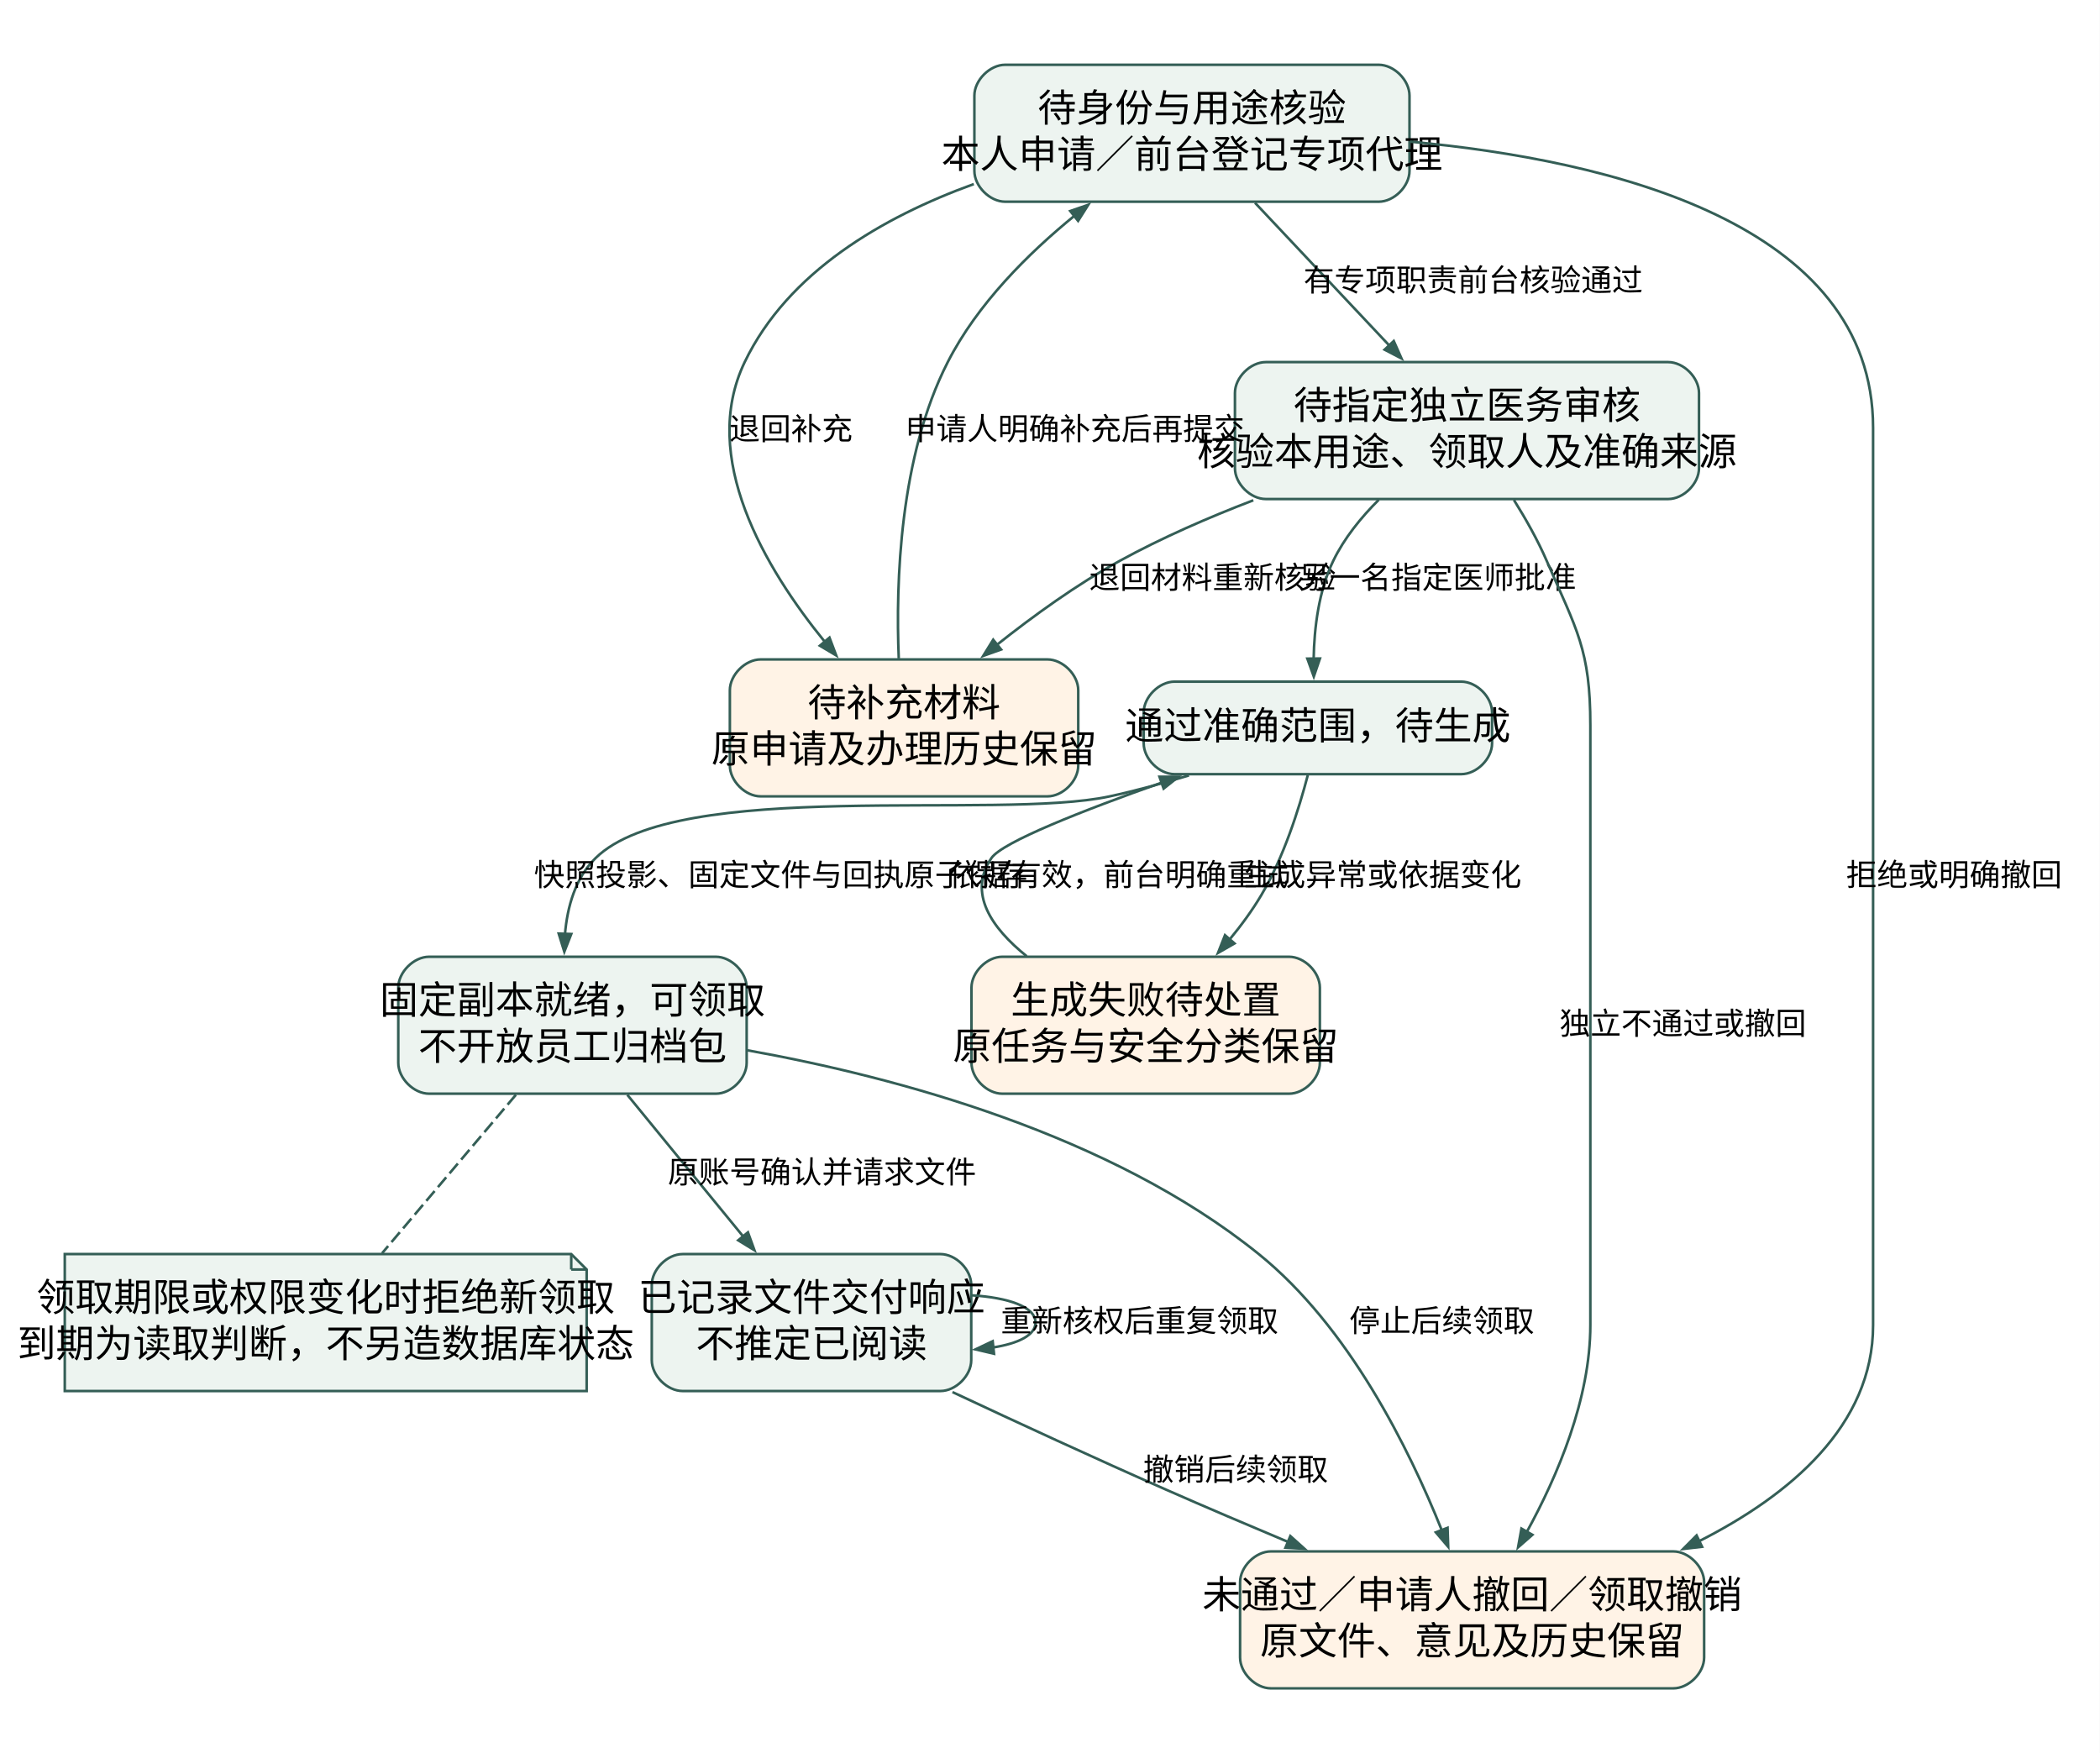
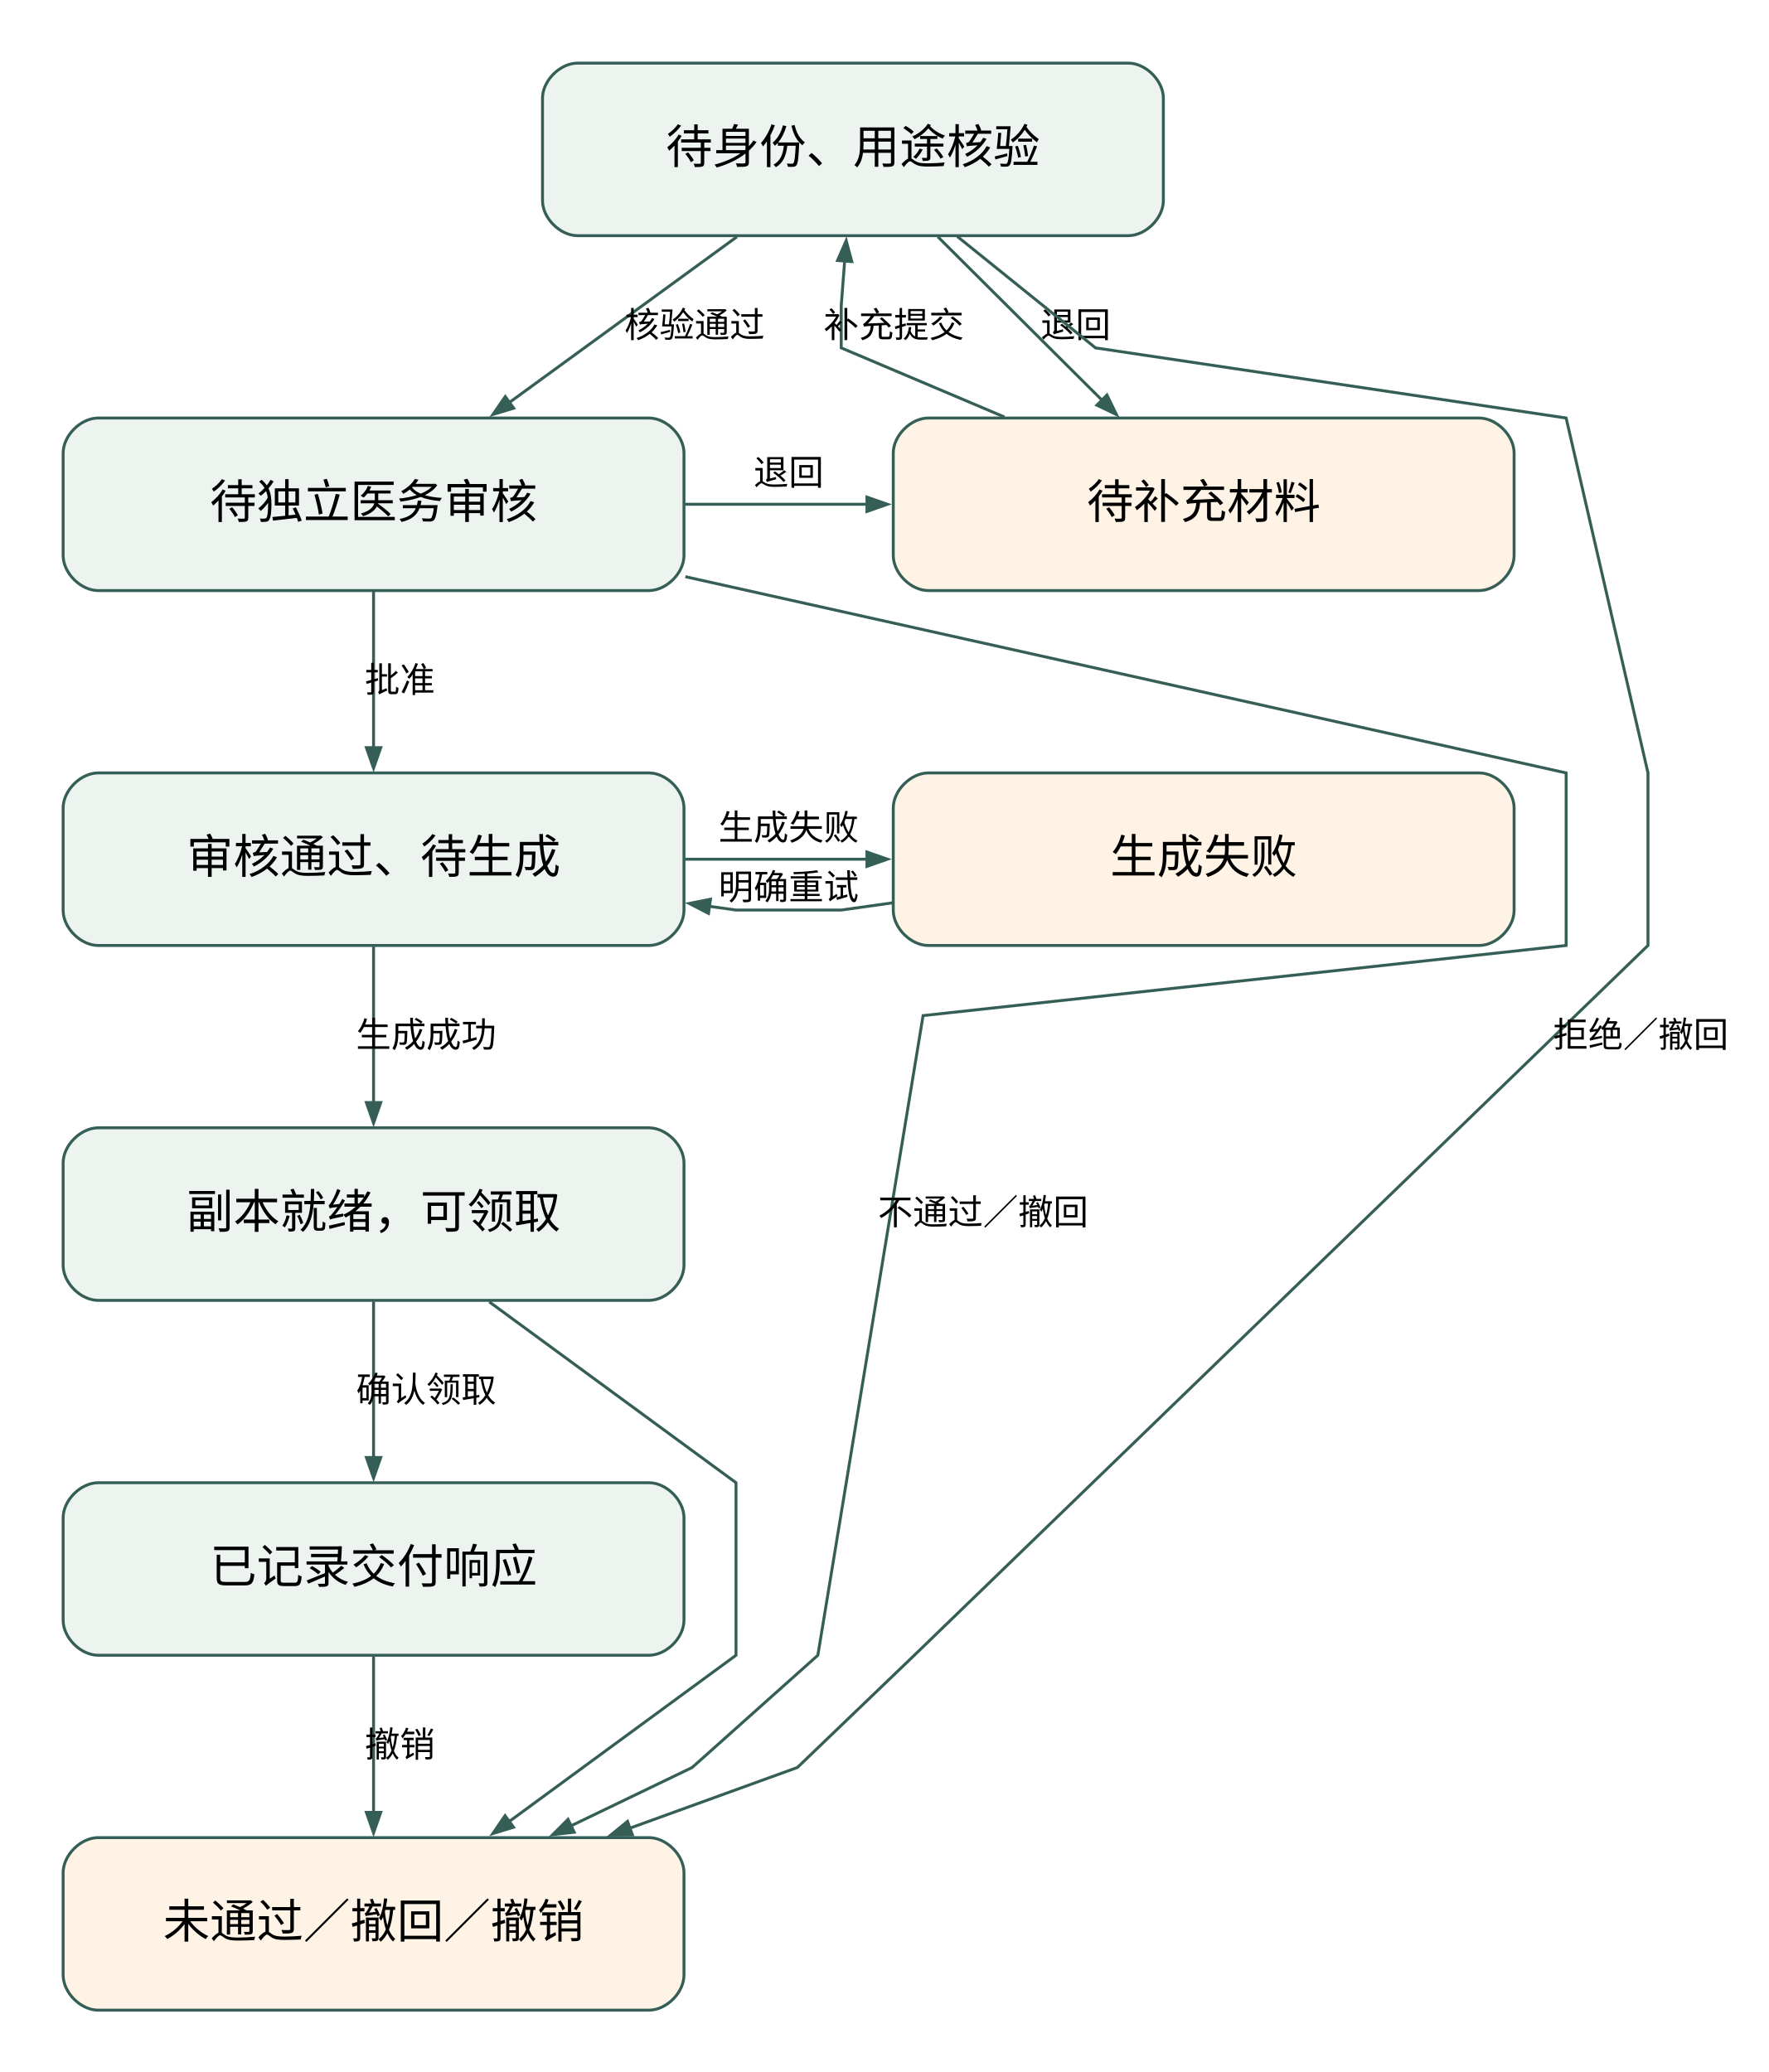
- <svg xmlns="http://www.w3.org/2000/svg" width="817pt" height="682pt" viewBox="0.00 0.00 817.00 682.00">
-   <g id="graph0" class="graph" transform="scale(1 1) rotate(0) translate(25.2 656.88)">
-     <polygon fill="white" stroke="none" points="-25.2,25.2 -25.2,-656.88 791.72,-656.88 791.72,25.2 -25.2,25.2" />
+ <svg xmlns="http://www.w3.org/2000/svg" width="605pt" height="709pt" viewBox="0.00 0.00 605.00 709.00">
+   <g id="graph0" class="graph" transform="scale(1 1) rotate(0) translate(21.6 687.84)">
+     <polygon fill="white" stroke="none" points="-21.6,21.6 -21.6,-687.84 583.83,-687.84 583.83,21.6 -21.6,21.6" />
    <g id="node1" class="node">
-       <path fill="#edf4f0" stroke="#345e56" d="M511.16,-631.68C511.16,-631.68 365.88,-631.68 365.88,-631.68 359.88,-631.68 353.88,-625.68 353.88,-619.68 353.88,-619.68 353.88,-590.4 353.88,-590.4 353.88,-584.4 359.88,-578.4 365.88,-578.4 365.88,-578.4 511.16,-578.4 511.16,-578.4 517.16,-578.4 523.16,-584.4 523.16,-590.4 523.16,-590.4 523.16,-619.68 523.16,-619.68 523.16,-625.68 517.16,-631.68 511.16,-631.68" />
-       <text xml:space="preserve" text-anchor="middle" x="438.52" y="-609.54" font-family="Noto Sans CJK SC" font-size="15.00">待身份与用途核验</text>
-       <text xml:space="preserve" text-anchor="middle" x="438.52" y="-591.54" font-family="Noto Sans CJK SC" font-size="15.00">本人申请／前台登记专项代理</text>
+       <path fill="#edf4f0" stroke="#345e56" d="M364.4,-666.24C364.4,-666.24 176,-666.24 176,-666.24 170,-666.24 164,-660.24 164,-654.24 164,-654.24 164,-619.2 164,-619.2 164,-613.2 170,-607.2 176,-607.2 176,-607.2 364.4,-607.2 364.4,-607.2 370.4,-607.2 376.4,-613.2 376.4,-619.2 376.4,-619.2 376.4,-654.24 376.4,-654.24 376.4,-660.24 370.4,-666.24 364.4,-666.24" />
+       <text xml:space="preserve" text-anchor="middle" x="270.2" y="-631.92" font-family="Noto Sans CJK SC" font-size="16.00">待身份、用途核验</text>
    </g>
    <g id="node2" class="node">
-       <path fill="#fff3e6" stroke="#345e56" d="M382.29,-400.32C382.29,-400.32 270.75,-400.32 270.75,-400.32 264.75,-400.32 258.75,-394.32 258.75,-388.32 258.75,-388.32 258.75,-359.04 258.75,-359.04 258.75,-353.04 264.75,-347.04 270.75,-347.04 270.75,-347.04 382.29,-347.04 382.29,-347.04 388.29,-347.04 394.29,-353.04 394.29,-359.04 394.29,-359.04 394.29,-388.32 394.29,-388.32 394.29,-394.32 388.29,-400.32 382.29,-400.32" />
-       <text xml:space="preserve" text-anchor="middle" x="326.52" y="-378.18" font-family="Noto Sans CJK SC" font-size="15.00">待补充材料</text>
-       <text xml:space="preserve" text-anchor="middle" x="326.52" y="-360.18" font-family="Noto Sans CJK SC" font-size="15.00">原申请及办理历史保留</text>
+       <path fill="#fff3e6" stroke="#345e56" d="M484.4,-544.8C484.4,-544.8 296,-544.8 296,-544.8 290,-544.8 284,-538.8 284,-532.8 284,-532.8 284,-497.76 284,-497.76 284,-491.76 290,-485.76 296,-485.76 296,-485.76 484.4,-485.76 484.4,-485.76 490.4,-485.76 496.4,-491.76 496.4,-497.76 496.4,-497.76 496.4,-532.8 496.4,-532.8 496.4,-538.8 490.4,-544.8 484.4,-544.8" />
+       <text xml:space="preserve" text-anchor="middle" x="390.2" y="-510.48" font-family="Noto Sans CJK SC" font-size="16.00">待补充材料</text>
+     </g>
+     <g id="edge2" class="edge">
+       <path fill="none" stroke="#345e56" d="M299.25,-606.81C316.2,-589.94 337.69,-568.55 355.52,-550.8" />
+       <polygon fill="#345e56" stroke="#345e56" points="357.11,-552.67 360.35,-545.99 353.66,-549.2 357.11,-552.67" />
+       <text xml:space="preserve" text-anchor="middle" x="346.38" y="-572.4" font-family="Noto Sans CJK SC" font-size="12.00">退回</text>
+     </g>
+     <g id="node3" class="node">
+       <path fill="#edf4f0" stroke="#345e56" d="M200.4,-544.8C200.4,-544.8 12,-544.8 12,-544.8 6,-544.8 0,-538.8 0,-532.8 0,-532.8 0,-497.76 0,-497.76 0,-491.76 6,-485.76 12,-485.76 12,-485.76 200.4,-485.76 200.4,-485.76 206.4,-485.76 212.4,-491.76 212.4,-497.76 212.4,-497.76 212.4,-532.8 212.4,-532.8 212.4,-538.8 206.4,-544.8 200.4,-544.8" />
+       <text xml:space="preserve" text-anchor="middle" x="106.2" y="-510.48" font-family="Noto Sans CJK SC" font-size="16.00">待独立医务审核</text>
    </g>
    <g id="edge1" class="edge">
-       <path fill="none" stroke="#345e56" d="M353.66,-585.27C318.21,-572.42 281.39,-551.09 264.52,-516 246.77,-479.07 272.35,-435.83 295.83,-407" />
-       <polygon fill="#345e56" stroke="#345e56" points="297.51,-408.81 300.13,-401.87 293.76,-405.66 297.51,-408.81" />
-       <text xml:space="preserve" text-anchor="middle" x="282.52" y="-485.76" font-family="Noto Sans CJK SC" font-size="12.00">退回补充</text>
+       <path fill="none" stroke="#345e56" d="M230.5,-606.81C207.02,-589.7 177.16,-567.96 152.6,-550.07" />
+       <polygon fill="#345e56" stroke="#345e56" points="154.14,-548.17 147.04,-546.02 151.26,-552.13 154.14,-548.17" />
+       <text xml:space="preserve" text-anchor="middle" x="216.02" y="-572.4" font-family="Noto Sans CJK SC" font-size="12.00">核验通过</text>
    </g>
-     <g id="node3" class="node">
-       <path fill="#edf4f0" stroke="#345e56" d="M623.79,-516C623.79,-516 467.25,-516 467.25,-516 461.25,-516 455.25,-510 455.25,-504 455.25,-504 455.25,-474.72 455.25,-474.72 455.25,-468.72 461.25,-462.72 467.25,-462.72 467.25,-462.72 623.79,-462.72 623.79,-462.72 629.79,-462.72 635.79,-468.72 635.79,-474.72 635.79,-474.72 635.79,-504 635.79,-504 635.79,-510 629.79,-516 623.79,-516" />
-       <text xml:space="preserve" text-anchor="middle" x="545.52" y="-493.86" font-family="Noto Sans CJK SC" font-size="15.00">待指定独立医务审核</text>
-       <text xml:space="preserve" text-anchor="middle" x="545.52" y="-475.86" font-family="Noto Sans CJK SC" font-size="15.00">核验本用途、领取人及准确来源</text>
+     <g id="node8" class="node">
+       <path fill="#fff3e6" stroke="#345e56" d="M200.4,-59.04C200.4,-59.04 12,-59.04 12,-59.04 6,-59.04 0,-53.04 0,-47.04 0,-47.04 0,-12 0,-12 0,-6 6,0 12,0 12,0 200.4,0 200.4,0 206.4,0 212.4,-6 212.4,-12 212.4,-12 212.4,-47.04 212.4,-47.04 212.4,-53.04 206.4,-59.04 200.4,-59.04" />
+       <text xml:space="preserve" text-anchor="middle" x="106.2" y="-24.72" font-family="Noto Sans CJK SC" font-size="16.00">未通过／撤回／撤销</text>
+     </g>
+     <g id="edge12" class="edge">
+       <path fill="none" stroke="#345e56" d="M305.88,-606.95C328.38,-588.81 353.2,-568.8 353.2,-568.8 353.2,-568.8 514.2,-544.8 514.2,-544.8 514.2,-544.8 542.2,-423.36 542.2,-423.36 542.2,-423.36 542.2,-364.32 542.2,-364.32 542.2,-364.32 291.2,-121.44 291.2,-121.44 291.2,-121.44 251.2,-83.04 251.2,-83.04 251.2,-83.04 224.35,-73.31 193.76,-62.23" />
+       <polygon fill="#345e56" stroke="#345e56" points="194.75,-59.99 187.33,-59.91 193.08,-64.59 194.75,-59.99" />
+       <text xml:space="preserve" text-anchor="middle" x="539.73" y="-329.52" font-family="Noto Sans CJK SC" font-size="12.00">拒绝／撤回</text>
    </g>
    <g id="edge3" class="edge">
-       <path fill="none" stroke="#345e56" d="M463.07,-577.96C478.7,-561.35 499.05,-539.73 515.62,-522.12" />
-       <polygon fill="#345e56" stroke="#345e56" points="517.04,-524.2 520.05,-517.42 513.47,-520.84 517.04,-524.2" />
-       <text xml:space="preserve" text-anchor="middle" x="547.93" y="-543.6" font-family="Noto Sans CJK SC" font-size="12.00">有专项职责前台核验通过</text>
+       <path fill="none" stroke="#345e56" d="M322.03,-545.15C293.22,-557.36 266.2,-568.8 266.2,-568.8 266.2,-568.8 266.2,-583.2 266.2,-583.2 266.2,-583.2 266.72,-589.96 267.38,-598.64" />
+       <polygon fill="#345e56" stroke="#345e56" points="264.92,-598.7 267.9,-605.49 269.81,-598.33 264.92,-598.7" />
+       <text xml:space="preserve" text-anchor="middle" x="284.2" y="-572.4" font-family="Noto Sans CJK SC" font-size="12.00">补充提交</text>
    </g>
-     <g id="node8" class="node">
-       <path fill="#fff3e6" stroke="#345e56" d="M625.79,-53.28C625.79,-53.28 469.25,-53.28 469.25,-53.28 463.25,-53.28 457.25,-47.28 457.25,-41.28 457.25,-41.28 457.25,-12 457.25,-12 457.25,-6 463.25,0 469.25,0 469.25,0 625.79,0 625.79,0 631.79,0 637.79,-6 637.79,-12 637.79,-12 637.79,-41.28 637.79,-41.28 637.79,-47.28 631.79,-53.28 625.79,-53.28" />
-       <text xml:space="preserve" text-anchor="middle" x="547.52" y="-31.14" font-family="Noto Sans CJK SC" font-size="15.00">未通过／申请人撤回／领取撤销</text>
-       <text xml:space="preserve" text-anchor="middle" x="547.52" y="-13.14" font-family="Noto Sans CJK SC" font-size="15.00">原文件、意见及历史保留</text>
+     <g id="edge4" class="edge">
+       <path fill="none" stroke="#345e56" d="M212.76,-515.28C233.09,-515.28 254.47,-515.28 275.06,-515.28" />
+       <polygon fill="#345e56" stroke="#345e56" points="275,-517.73 282,-515.28 275,-512.83 275,-517.73" />
+       <text xml:space="preserve" text-anchor="middle" x="248.2" y="-521.88" font-family="Noto Sans CJK SC" font-size="12.00">退回</text>
+     </g>
+     <g id="node4" class="node">
+       <path fill="#edf4f0" stroke="#345e56" d="M200.4,-423.36C200.4,-423.36 12,-423.36 12,-423.36 6,-423.36 0,-417.36 0,-411.36 0,-411.36 0,-376.32 0,-376.32 0,-370.32 6,-364.32 12,-364.32 12,-364.32 200.4,-364.32 200.4,-364.32 206.4,-364.32 212.4,-370.32 212.4,-376.32 212.4,-376.32 212.4,-411.36 212.4,-411.36 212.4,-417.36 206.4,-423.36 200.4,-423.36" />
+       <text xml:space="preserve" text-anchor="middle" x="106.2" y="-389.04" font-family="Noto Sans CJK SC" font-size="16.00">审核通过、待生成</text>
+     </g>
+     <g id="edge5" class="edge">
+       <path fill="none" stroke="#345e56" d="M106.2,-485.37C106.2,-469.23 106.2,-448.96 106.2,-431.69" />
+       <polygon fill="#345e56" stroke="#345e56" points="108.65,-432 106.2,-425 103.75,-432 108.65,-432" />
+       <text xml:space="preserve" text-anchor="middle" x="115.2" y="-450.96" font-family="Noto Sans CJK SC" font-size="12.00">批准</text>
+     </g>
+     <g id="edge13" class="edge">
+       <path fill="none" stroke="#345e56" d="M212.86,-490.51C333.75,-463.57 514.2,-423.36 514.2,-423.36 514.2,-423.36 514.2,-364.32 514.2,-364.32 514.2,-364.32 294.2,-340.32 294.2,-340.32 294.2,-340.32 258.2,-121.44 258.2,-121.44 258.2,-121.44 215.2,-83.04 215.2,-83.04 215.2,-83.04 196.03,-73.8 173.77,-63.08" />
+       <polygon fill="#345e56" stroke="#345e56" points="174.85,-60.88 167.48,-60.05 172.73,-65.29 174.85,-60.88" />
+       <text xml:space="preserve" text-anchor="middle" x="314.72" y="-268.8" font-family="Noto Sans CJK SC" font-size="12.00">不通过／撤回</text>
+     </g>
+     <g id="node5" class="node">
+       <path fill="#fff3e6" stroke="#345e56" d="M484.4,-423.36C484.4,-423.36 296,-423.36 296,-423.36 290,-423.36 284,-417.36 284,-411.36 284,-411.36 284,-376.32 284,-376.32 284,-370.32 290,-364.32 296,-364.32 296,-364.32 484.4,-364.32 484.4,-364.32 490.4,-364.32 496.4,-370.32 496.4,-376.32 496.4,-376.32 496.4,-411.36 496.4,-411.36 496.4,-417.36 490.4,-423.36 484.4,-423.36" />
+       <text xml:space="preserve" text-anchor="middle" x="390.2" y="-389.04" font-family="Noto Sans CJK SC" font-size="16.00">生成失败</text>
+     </g>
+     <g id="edge6" class="edge">
+       <path fill="none" stroke="#345e56" d="M212.76,-393.84C233.09,-393.84 254.47,-393.84 275.06,-393.84" />
+       <polygon fill="#345e56" stroke="#345e56" points="275,-396.29 282,-393.84 275,-391.39 275,-396.29" />
+       <text xml:space="preserve" text-anchor="middle" x="248.2" y="-400.44" font-family="Noto Sans CJK SC" font-size="12.00">生成失败</text>
+     </g>
+     <g id="node6" class="node">
+       <path fill="#edf4f0" stroke="#345e56" d="M200.4,-301.92C200.4,-301.92 12,-301.92 12,-301.92 6,-301.92 0,-295.92 0,-289.92 0,-289.92 0,-254.88 0,-254.88 0,-248.88 6,-242.88 12,-242.88 12,-242.88 200.4,-242.88 200.4,-242.88 206.4,-242.88 212.4,-248.88 212.4,-254.88 212.4,-254.88 212.4,-289.92 212.4,-289.92 212.4,-295.92 206.4,-301.92 200.4,-301.92" />
+       <text xml:space="preserve" text-anchor="middle" x="106.2" y="-267.6" font-family="Noto Sans CJK SC" font-size="16.00">副本就绪，可领取</text>
+     </g>
+     <g id="edge8" class="edge">
+       <path fill="none" stroke="#345e56" d="M106.2,-363.93C106.2,-347.79 106.2,-327.52 106.2,-310.25" />
+       <polygon fill="#345e56" stroke="#345e56" points="108.65,-310.56 106.2,-303.56 103.75,-310.56 108.65,-310.56" />
+       <text xml:space="preserve" text-anchor="middle" x="124.2" y="-329.52" font-family="Noto Sans CJK SC" font-size="12.00">生成成功</text>
+     </g>
+     <g id="edge7" class="edge">
+       <path fill="none" stroke="#345e56" d="M283.7,-378.9C273.13,-377.41 266.2,-376.44 266.2,-376.44 266.2,-376.44 230.2,-376.44 230.2,-376.44 230.2,-376.44 226.78,-376.92 221.07,-377.72" />
+       <polygon fill="#345e56" stroke="#345e56" points="220.79,-375.29 214.2,-378.69 221.47,-380.14 220.79,-375.29" />
+       <text xml:space="preserve" text-anchor="middle" x="248.2" y="-380.04" font-family="Noto Sans CJK SC" font-size="12.00">明确重试</text>
+     </g>
+     <g id="node7" class="node">
+       <path fill="#edf4f0" stroke="#345e56" d="M200.4,-180.48C200.4,-180.48 12,-180.48 12,-180.48 6,-180.48 0,-174.48 0,-168.48 0,-168.48 0,-133.44 0,-133.44 0,-127.44 6,-121.44 12,-121.44 12,-121.44 200.4,-121.44 200.4,-121.44 206.4,-121.44 212.4,-127.44 212.4,-133.44 212.4,-133.44 212.4,-168.48 212.4,-168.48 212.4,-174.48 206.4,-180.48 200.4,-180.48" />
+       <text xml:space="preserve" text-anchor="middle" x="106.2" y="-146.16" font-family="Noto Sans CJK SC" font-size="16.00">已记录交付响应</text>
+     </g>
+     <g id="edge9" class="edge">
+       <path fill="none" stroke="#345e56" d="M106.2,-242.49C106.2,-226.35 106.2,-206.08 106.2,-188.81" />
+       <polygon fill="#345e56" stroke="#345e56" points="108.65,-189.12 106.2,-182.12 103.75,-189.12 108.65,-189.12" />
+       <text xml:space="preserve" text-anchor="middle" x="124.2" y="-208.08" font-family="Noto Sans CJK SC" font-size="12.00">确认领取</text>
    </g>
    <g id="edge11" class="edge">
-       <path fill="none" stroke="#345e56" d="M523.46,-601.76C600.97,-594.61 703.52,-570.08 703.52,-490.36 703.52,-490.36 703.52,-490.36 703.52,-141.32 703.52,-102.21 671.1,-75.14 635.82,-57.25" />
-       <polygon fill="#345e56" stroke="#345e56" points="636.99,-55.09 629.62,-54.23 634.85,-59.5 636.99,-55.09" />
-       <text xml:space="preserve" text-anchor="middle" x="735.02" y="-312.24" font-family="Noto Sans CJK SC" font-size="12.00">拒绝或明确撤回</text>
-     </g>
-     <g id="edge2" class="edge">
-       <path fill="none" stroke="#345e56" d="M324.46,-400.71C323.25,-430.3 324.77,-479.24 343.52,-516 354.99,-538.5 374.68,-558.2 393.17,-573.23" />
-       <polygon fill="#345e56" stroke="#345e56" points="391.18,-574.78 398.19,-577.2 394.23,-570.94 391.18,-574.78" />
-       <text xml:space="preserve" text-anchor="middle" x="393.02" y="-485.76" font-family="Noto Sans CJK SC" font-size="12.00">申请人明确补充后再提交</text>
-     </g>
-     <g id="edge4" class="edge">
-       <path fill="none" stroke="#345e56" d="M462.4,-462.24C444.84,-455.51 426.72,-447.61 410.52,-438.72 393.79,-429.54 376.78,-417.24 362.49,-405.88" />
-       <polygon fill="#345e56" stroke="#345e56" points="364.28,-404.18 357.3,-401.69 361.2,-407.99 364.28,-404.18" />
-       <text xml:space="preserve" text-anchor="middle" x="446.52" y="-427.92" font-family="Noto Sans CJK SC" font-size="12.00">退回材料重新核验</text>
-     </g>
-     <g id="node4" class="node">
-       <path fill="#edf4f0" stroke="#345e56" d="M543.29,-391.68C543.29,-391.68 431.75,-391.68 431.75,-391.68 425.75,-391.68 419.75,-385.68 419.75,-379.68 419.75,-379.68 419.75,-367.68 419.75,-367.68 419.75,-361.68 425.75,-355.68 431.75,-355.68 431.75,-355.68 543.29,-355.68 543.29,-355.68 549.29,-355.68 555.29,-361.68 555.29,-367.68 555.29,-367.68 555.29,-379.68 555.29,-379.68 555.29,-385.68 549.29,-391.68 543.29,-391.68" />
-       <text xml:space="preserve" text-anchor="middle" x="487.52" y="-369.18" font-family="Noto Sans CJK SC" font-size="15.00">通过准确范围，待生成</text>
-     </g>
-     <g id="edge5" class="edge">
-       <path fill="none" stroke="#345e56" d="M511.21,-462.44C504.25,-455.51 497.76,-447.48 493.52,-438.72 487.84,-426.99 486.09,-412.65 485.87,-400.52" />
-       <polygon fill="#345e56" stroke="#345e56" points="488.32,-400.67 485.93,-393.65 483.42,-400.63 488.32,-400.67" />
-       <text xml:space="preserve" text-anchor="middle" x="534.02" y="-427.92" font-family="Noto Sans CJK SC" font-size="12.00">另一名指定医师批准</text>
-     </g>
-     <g id="edge12" class="edge">
-       <path fill="none" stroke="#345e56" d="M563.78,-462.37C568.41,-454.97 573.05,-446.74 576.52,-438.72 588.23,-411.7 593.52,-404.13 593.52,-374.68 593.52,-374.68 593.52,-374.68 593.52,-141.32 593.52,-112.63 580.77,-82.64 568.7,-60.67" />
-       <polygon fill="#345e56" stroke="#345e56" points="570.98,-59.74 565.4,-54.86 566.72,-62.16 570.98,-59.74" />
-       <text xml:space="preserve" text-anchor="middle" x="629.52" y="-254.4" font-family="Noto Sans CJK SC" font-size="12.00">独立不通过或撤回</text>
-     </g>
-     <g id="node5" class="node">
-       <path fill="#fff3e6" stroke="#345e56" d="M476.29,-284.64C476.29,-284.64 364.75,-284.64 364.75,-284.64 358.75,-284.64 352.75,-278.64 352.75,-272.64 352.75,-272.64 352.75,-243.36 352.75,-243.36 352.75,-237.36 358.75,-231.36 364.75,-231.36 364.75,-231.36 476.29,-231.36 476.29,-231.36 482.29,-231.36 488.29,-237.36 488.29,-243.36 488.29,-243.36 488.29,-272.64 488.29,-272.64 488.29,-278.64 482.29,-284.64 476.29,-284.64" />
-       <text xml:space="preserve" text-anchor="middle" x="420.52" y="-262.5" font-family="Noto Sans CJK SC" font-size="15.00">生成失败待处置</text>
-       <text xml:space="preserve" text-anchor="middle" x="420.52" y="-244.5" font-family="Noto Sans CJK SC" font-size="15.00">原任务与安全分类保留</text>
-     </g>
-     <g id="edge7" class="edge">
-       <path fill="none" stroke="#345e56" d="M483.59,-355.28C480.1,-341.91 474.19,-323.32 465.52,-308.64 461.99,-302.67 457.66,-296.78 453.1,-291.27" />
-       <polygon fill="#345e56" stroke="#345e56" points="455.09,-289.82 448.66,-286.13 451.38,-293.03 455.09,-289.82" />
-       <text xml:space="preserve" text-anchor="middle" x="512.71" y="-312.24" font-family="Noto Sans CJK SC" font-size="12.00">生成异常或依据变化</text>
-     </g>
-     <g id="node6" class="node">
-       <path fill="#edf4f0" stroke="#345e56" d="M253.29,-284.64C253.29,-284.64 141.75,-284.64 141.75,-284.64 135.75,-284.64 129.75,-278.64 129.75,-272.64 129.75,-272.64 129.75,-243.36 129.75,-243.36 129.75,-237.36 135.75,-231.36 141.75,-231.36 141.75,-231.36 253.29,-231.36 253.29,-231.36 259.29,-231.36 265.29,-237.36 265.29,-243.36 265.29,-243.36 265.29,-272.64 265.29,-272.64 265.29,-278.64 259.29,-284.64 253.29,-284.64" />
-       <text xml:space="preserve" text-anchor="middle" x="197.52" y="-262.5" font-family="Noto Sans CJK SC" font-size="15.00">固定副本就绪，可领取</text>
-       <text xml:space="preserve" text-anchor="middle" x="197.52" y="-244.5" font-family="Noto Sans CJK SC" font-size="15.00">不开放员工归档包</text>
-     </g>
-     <g id="edge6" class="edge">
-       <path fill="none" stroke="#345e56" d="M437.36,-355.2C427.24,-352.13 416.61,-349.22 406.52,-347.04 362.77,-337.58 238.49,-354.37 206.52,-323.04 198.66,-315.34 195.5,-304.15 194.59,-293.27" />
-       <polygon fill="#345e56" stroke="#345e56" points="197.05,-293.49 194.35,-286.58 192.16,-293.66 197.05,-293.49" />
-       <text xml:space="preserve" text-anchor="middle" x="278.52" y="-312.24" font-family="Noto Sans CJK SC" font-size="12.00">快照投影、固定文件与回执原子保存</text>
-     </g>
-     <g id="edge8" class="edge">
-       <path fill="none" stroke="#345e56" d="M374.24,-284.84C360.47,-295.93 351.24,-309.45 360.52,-323.04 364.78,-329.28 396.38,-341.64 426.99,-352.47" />
-       <polygon fill="#345e56" stroke="#345e56" points="425.89,-354.68 433.31,-354.68 427.51,-350.06 425.89,-354.68" />
-       <text xml:space="preserve" text-anchor="middle" x="410.02" y="-312.24" font-family="Noto Sans CJK SC" font-size="12.00">依据有效，前台明确重试</text>
-     </g>
-     <g id="node7" class="node">
-       <path fill="#edf4f0" stroke="#345e56" d="M340.66,-168.96C340.66,-168.96 240.37,-168.96 240.37,-168.96 234.37,-168.96 228.37,-162.96 228.37,-156.96 228.37,-156.96 228.37,-127.68 228.37,-127.68 228.37,-121.68 234.37,-115.68 240.37,-115.68 240.37,-115.68 340.66,-115.68 340.66,-115.68 346.66,-115.68 352.66,-121.68 352.66,-127.68 352.66,-127.68 352.66,-156.96 352.66,-156.96 352.66,-162.96 346.66,-168.96 340.66,-168.96" />
-       <text xml:space="preserve" text-anchor="middle" x="290.52" y="-146.82" font-family="Noto Sans CJK SC" font-size="15.00">已记录文件交付响应</text>
-       <text xml:space="preserve" text-anchor="middle" x="290.52" y="-128.82" font-family="Noto Sans CJK SC" font-size="15.00">不推定已阅读</text>
-     </g>
-     <g id="edge9" class="edge">
-       <path fill="none" stroke="#345e56" d="M218.86,-230.92C232.32,-214.46 249.82,-193.07 264.16,-175.54" />
-       <polygon fill="#345e56" stroke="#345e56" points="265.79,-177.42 268.32,-170.45 262,-174.32 265.79,-177.42" />
-       <text xml:space="preserve" text-anchor="middle" x="294.59" y="-196.56" font-family="Noto Sans CJK SC" font-size="12.00">原账号确认并请求文件</text>
-     </g>
-     <g id="edge13" class="edge">
-       <path fill="none" stroke="#345e56" d="M265.62,-248.24C323.76,-237.79 406.89,-215.48 464.52,-168.96 499.52,-140.7 522.95,-93.45 535.75,-61.44" />
-       <polygon fill="#345e56" stroke="#345e56" points="537.97,-62.47 538.22,-55.06 533.41,-60.7 537.97,-62.47" />
-       <text xml:space="preserve" text-anchor="middle" x="535.73" y="-138.72" font-family="Noto Sans CJK SC" font-size="12.00">停止后续领取</text>
-     </g>
-     <g id="node9" class="node">
-       <polygon fill="#edf4f0" stroke="#345e56" points="197.04,-168.96 0,-168.96 0,-115.68 203.04,-115.68 203.04,-162.96 197.04,-168.96" />
-       <polyline fill="none" stroke="#345e56" points="197.04,-168.96 197.04,-162.96" />
-       <polyline fill="none" stroke="#345e56" points="203.04,-162.96 197.04,-162.96" />
-       <text xml:space="preserve" text-anchor="middle" x="101.52" y="-146.82" font-family="Noto Sans CJK SC" font-size="15.00">领取期限或权限变化时拒绝新领取</text>
-       <text xml:space="preserve" text-anchor="middle" x="101.52" y="-128.82" font-family="Noto Sans CJK SC" font-size="15.00">到期为读取判断，不另造数据库状态</text>
-     </g>
-     <g id="edge15" class="edge">
-       <path fill="none" stroke="#345e56" stroke-dasharray="5,2" d="M175.5,-230.92C159.89,-212.43 139.03,-187.74 123.44,-169.28" />
+       <path fill="none" stroke="#345e56" d="M145.78,-242.38C182.06,-215.77 230.2,-180.48 230.2,-180.48 230.2,-180.48 230.2,-121.44 230.2,-121.44 230.2,-121.44 187.54,-90.16 152.26,-64.3" />
+       <polygon fill="#345e56" stroke="#345e56" points="154.09,-62.6 147,-60.43 151.19,-66.55 154.09,-62.6" />
    </g>
    <g id="edge10" class="edge">
-       <path fill="none" stroke="#345e56" d="M352.79,-152.93C367.13,-152.01 377.66,-148.48 377.66,-142.32 377.66,-137.41 370.98,-134.17 361,-132.6" />
-       <polygon fill="#345e56" stroke="#345e56" points="361.52,-130.19 354.3,-131.88 361,-135.06 361.52,-130.19" />
-       <text xml:space="preserve" text-anchor="middle" x="418.16" y="-138.72" font-family="Noto Sans CJK SC" font-size="12.00">重新核权后重复领取</text>
-     </g>
-     <g id="edge14" class="edge">
-       <path fill="none" stroke="#345e56" d="M345.36,-115.27C370.58,-103.44 400.96,-89.42 428.52,-77.28 443.84,-70.53 460.36,-63.5 476.07,-56.91" />
-       <polygon fill="#345e56" stroke="#345e56" points="476.8,-59.26 482.32,-54.3 474.91,-54.74 476.8,-59.26" />
-       <text xml:space="preserve" text-anchor="middle" x="455.52" y="-80.88" font-family="Noto Sans CJK SC" font-size="12.00">撤销后续领取</text>
+       <path fill="none" stroke="#345e56" d="M106.2,-121.05C106.2,-104.91 106.2,-84.64 106.2,-67.37" />
+       <polygon fill="#345e56" stroke="#345e56" points="108.65,-67.68 106.2,-60.68 103.75,-67.68 108.65,-67.68" />
+       <text xml:space="preserve" text-anchor="middle" x="115.2" y="-86.64" font-family="Noto Sans CJK SC" font-size="12.00">撤销</text>
    </g>
  </g>
</svg>
